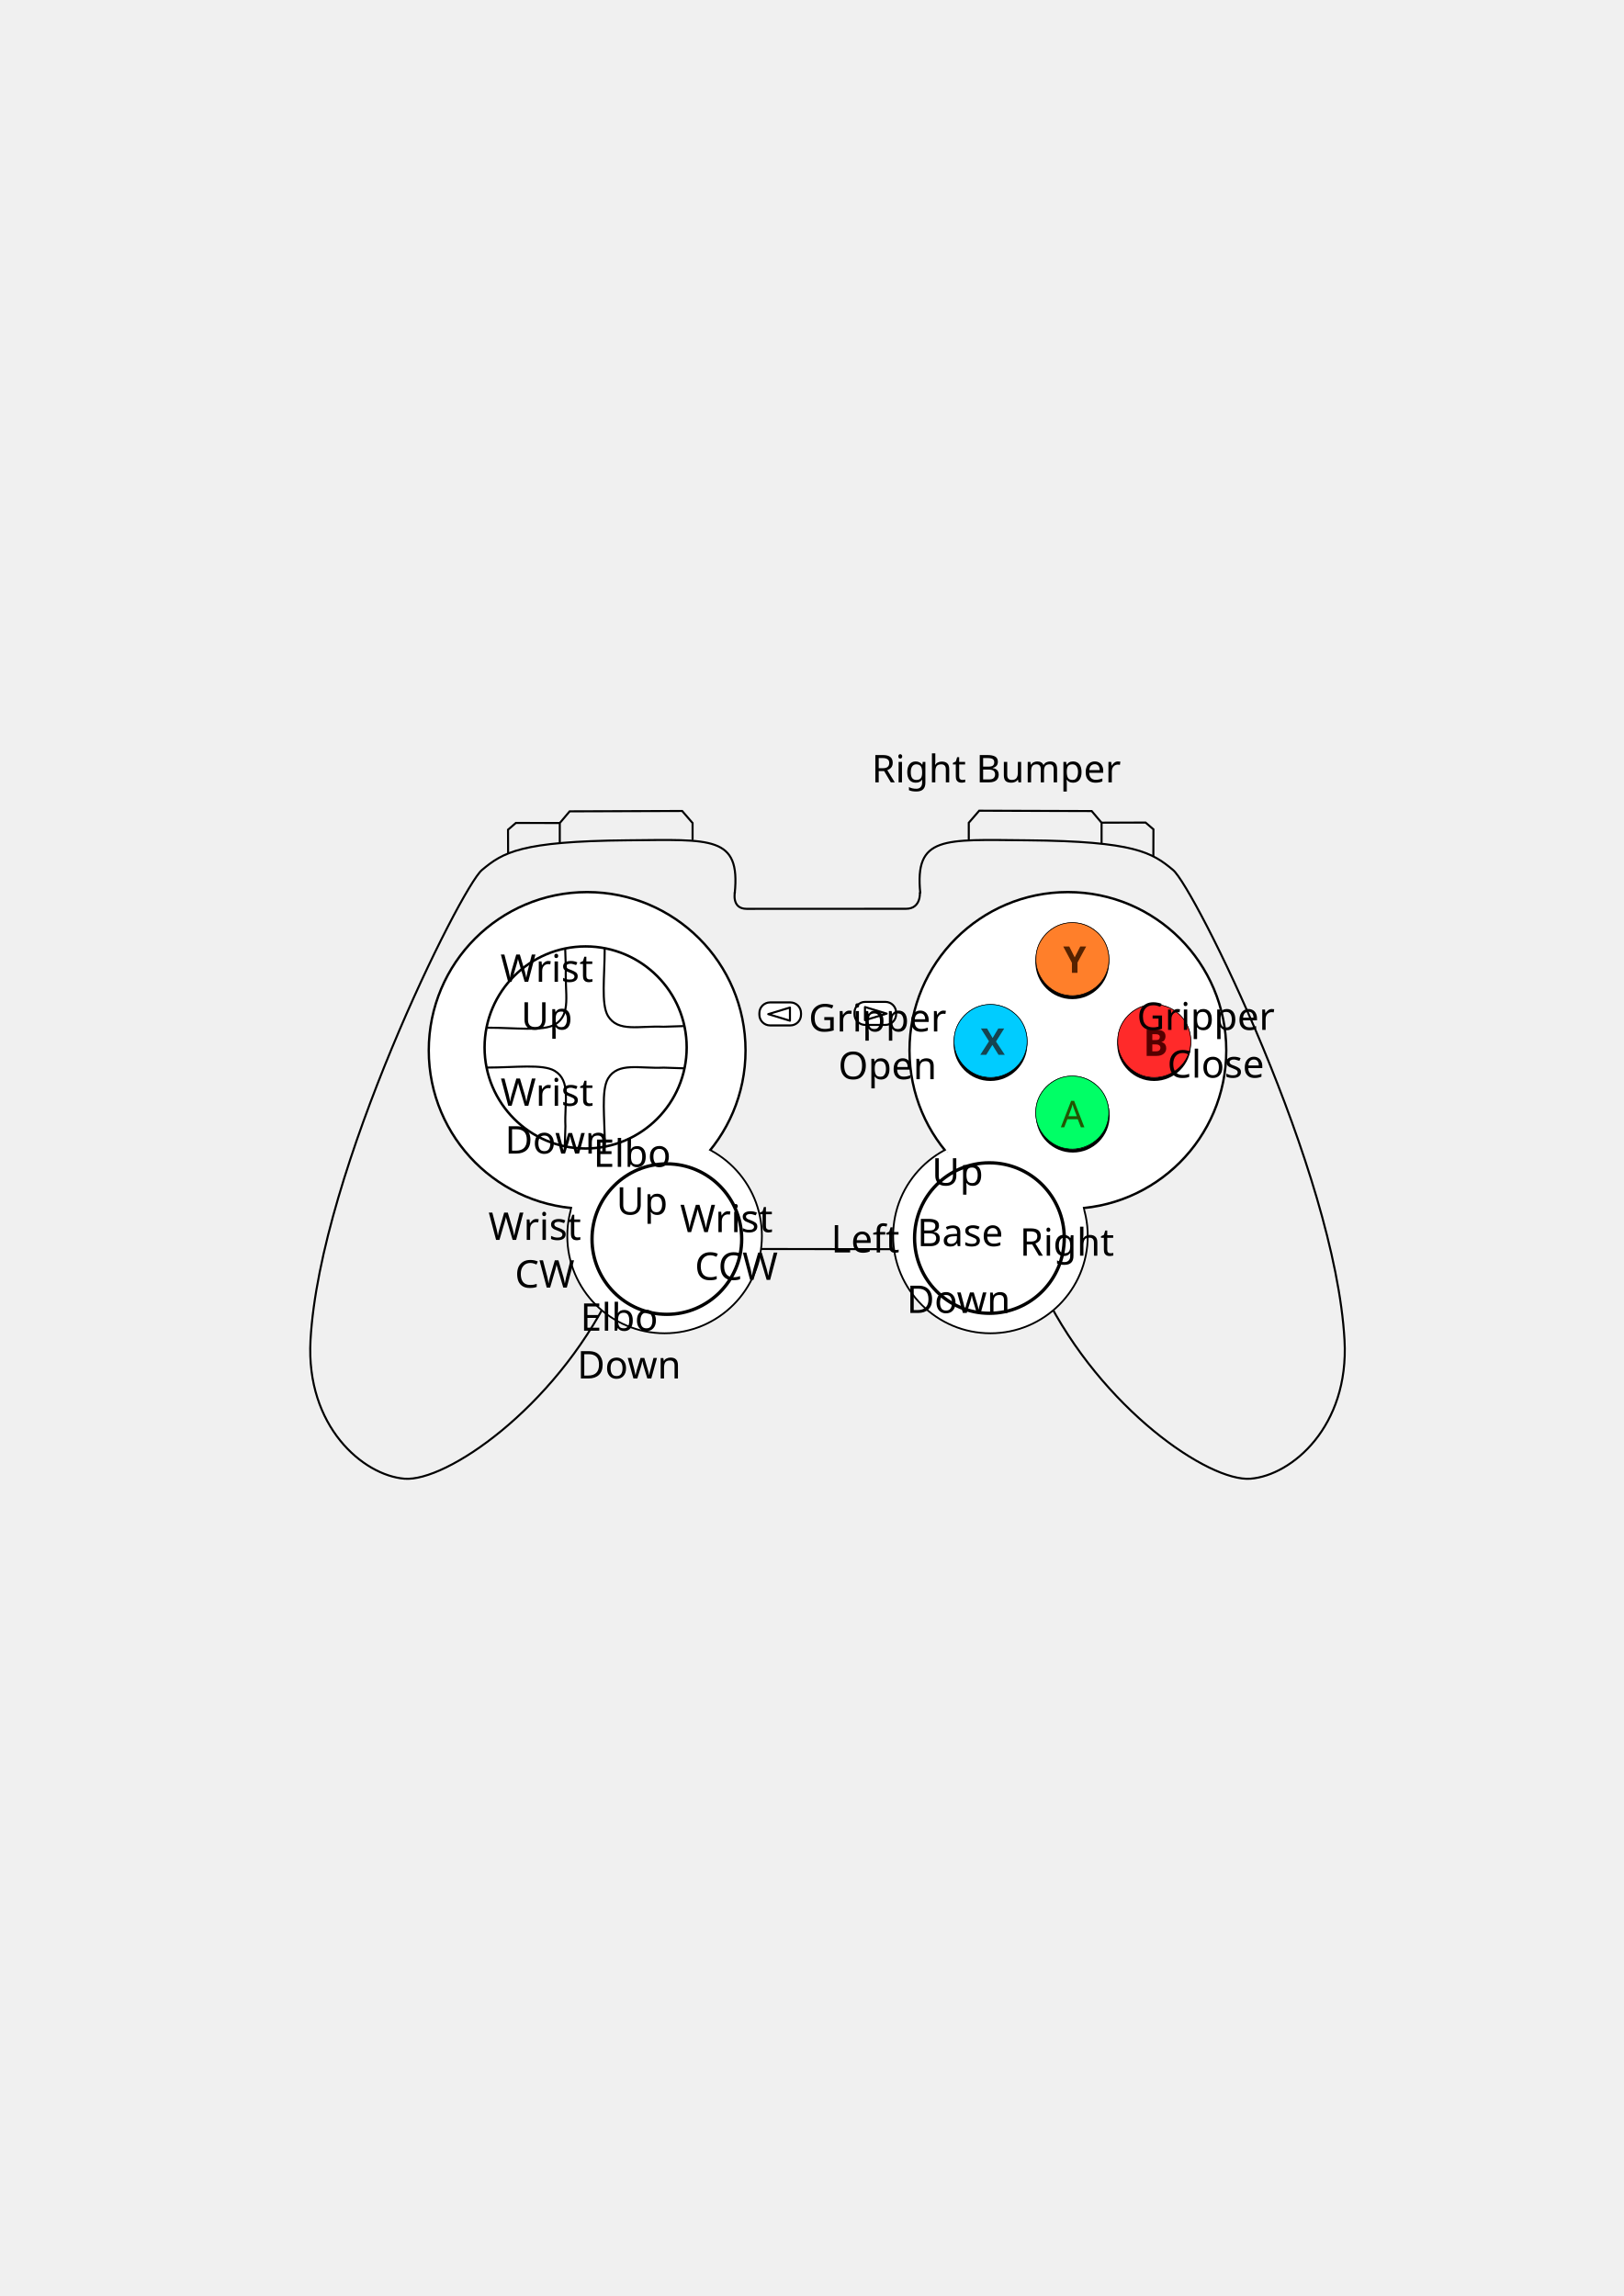
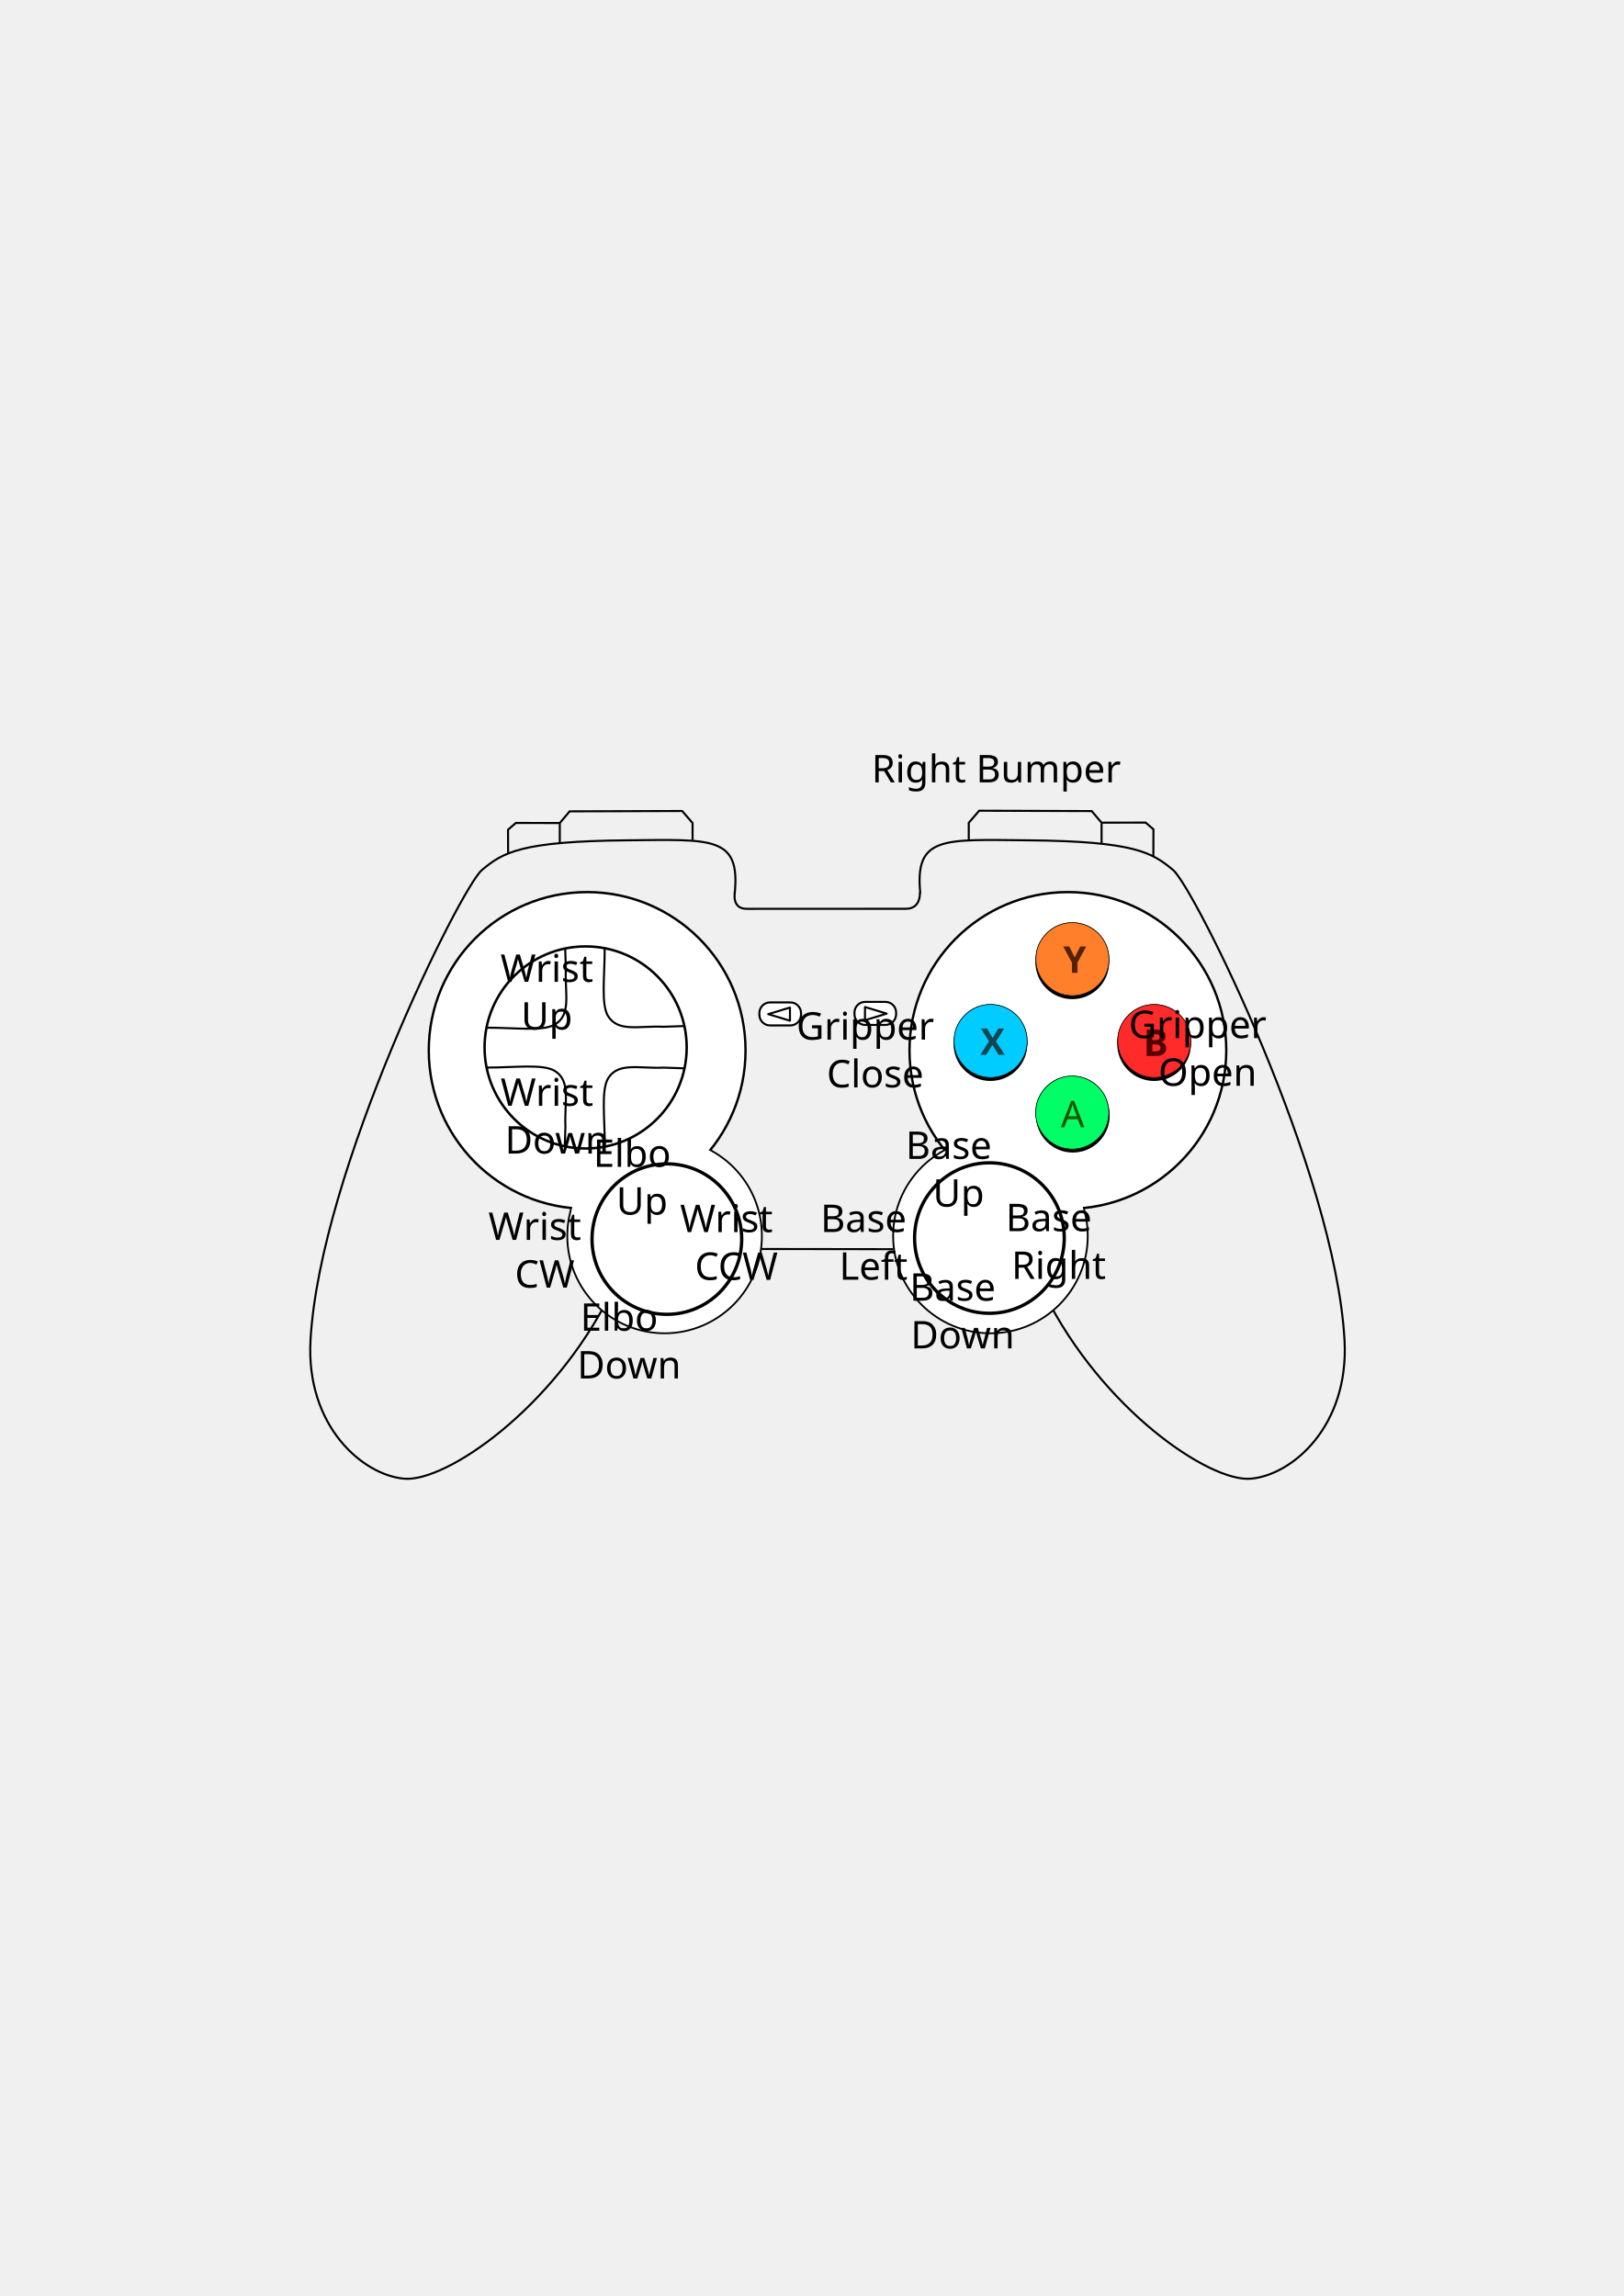
<svg xmlns="http://www.w3.org/2000/svg" width="210mm" height="297mm" viewBox="0 0 210 297" version="1.1" id="svg8">
  <defs id="defs2" />
  <g id="layer1">
    <g id="g3793" transform="matrix(0.2645833,0,0,0.2645833,9.22523,56.35359)" style="display:inline">
      <g id="g3788">
        <path style="fill:none;stroke:#000000;stroke-width:1px;stroke-linecap:butt;stroke-linejoin:miter;stroke-opacity:1" d="m 263.571,419.505 c -28.036,56.429 -80.499,92.088 -100.733,90.447 -20.233,-1.642 -48.237,-25.585 -45.924,-67.648 4.56,-82.914 73.588,-221.409 83.799,-229.942 10.211,-8.532 18.786,-14.078 71.23,-14.524 41.022,-0.349 55.199,-2.261 52.341,25.953" id="path2985" />
        <path style="fill:none;stroke:#000000;stroke-width:1px;stroke-linecap:butt;stroke-linejoin:miter;stroke-opacity:1" d="m 473.509,365.08 c 0,0 0.735,8.104 -6.799,8.093 -7.534,-0.011 -70.349,0.037 -77.883,0.026 -7.534,-0.011 -5.727,-8.246 -5.727,-8.246" id="path3838" transform="translate(-58.71955,-141.856)" />
      </g>
      <ellipse transform="matrix(0.8761408,0,0,0.8704663,35.91916,50.68533)" id="path2994" style="fill:#ffffff;stroke:#000000" cx="290" cy="391.291" rx="54.286" ry="54.643" />
      <ellipse transform="matrix(1.140955,0,0,1.17179,-48.5802,-61.67981)" id="path3766" style="fill:#ffffff;stroke:#000000" cx="263.571" cy="309.148" rx="67.857" ry="66.071" />
      <path id="path3776" d="m 312.768,350.622 c -3.157,-1.862 -3.157,-1.862 -3.157,-1.862 v 0" style="fill:none;stroke:#ffffff;stroke-width:1px;stroke-linecap:butt;stroke-linejoin:miter;stroke-opacity:1" />
      <path id="path3778" d="m 245.067,378.858 0.402,-2.366" style="fill:none;stroke:#ffffff;stroke-width:1px;stroke-linecap:butt;stroke-linejoin:miter;stroke-opacity:1" />
    </g>
    <rect style="display:inline;fill:#ffffff;stroke:#ffffff;stroke-width:0.265" id="rect3834" width="17.34" height="9.119" x="74.292" y="149.092" />
    <g style="display:inline" id="g3804" transform="matrix(-0.2645833,0,0,0.2645833,204.8261,56.35359)">
      <g id="g3806">
        <path id="path3808" d="m 263.571,419.505 c -28.036,56.429 -80.499,92.088 -100.733,90.447 -20.233,-1.642 -48.237,-25.585 -45.924,-67.648 4.56,-82.914 73.588,-221.409 83.799,-229.942 10.211,-8.532 18.786,-14.078 71.23,-14.524 41.022,-0.349 55.199,-2.261 52.341,25.953" style="fill:none;stroke:#000000;stroke-width:1px;stroke-linecap:butt;stroke-linejoin:miter;stroke-opacity:1" />
      </g>
      <ellipse style="fill:#ffffff;stroke:#000000" id="path3810" transform="matrix(0.8761408,0,0,0.8704663,35.91916,50.68533)" cx="290" cy="391.291" rx="54.286" ry="54.643" />
      <ellipse style="fill:#ffffff;stroke:#000000" id="path3812" transform="matrix(1.140955,0,0,1.17179,-48.5802,-61.67981)" cx="263.571" cy="309.148" rx="67.857" ry="66.071" />
      <path style="fill:none;stroke:#ffffff;stroke-width:1px;stroke-linecap:butt;stroke-linejoin:miter;stroke-opacity:1" d="m 312.768,350.622 c -3.157,-1.862 -3.157,-1.862 -3.157,-1.862 v 0" id="path3814" />
      <path style="fill:none;stroke:#ffffff;stroke-width:1px;stroke-linecap:butt;stroke-linejoin:miter;stroke-opacity:1" d="m 245.067,378.858 0.402,-2.366" id="path3816" />
      <rect style="fill:#ffffff;stroke:#ffffff;stroke-width:0.988" id="rect3830" width="65.696" height="33.636" x="-311.724" y="350.626" transform="scale(-1,1)" />
      <path style="fill:none;stroke:#000000;stroke-width:1px;stroke-linecap:butt;stroke-linejoin:miter;stroke-opacity:1" d="m 395.714,539.505 64.821,0.089" id="path3836" transform="matrix(-1,0,0,1,797.9986,-141.856)" />
    </g>
    <text xml:space="preserve" style="font-style:normal;font-variant:normal;font-weight:normal;font-stretch:normal;font-size:3.175px;line-height:0%;font-family:Induction;-inkscape-font-specification:Induction;letter-spacing:0px;word-spacing:0px;display:inline;fill:#000000;fill-opacity:1;stroke:none;stroke-width:0.265" x="137.036" y="142.099" id="text4345">
      <tspan id="tspan4347" x="137.036" y="142.099" style="font-size:3.175px;line-height:1.25;stroke-width:0.265"> </tspan>
    </text>
    <text xml:space="preserve" style="font-style:normal;font-variant:normal;font-weight:normal;font-stretch:normal;font-size:3.175px;line-height:0%;font-family:Induction;-inkscape-font-specification:Induction;letter-spacing:0px;word-spacing:0px;display:inline;fill:#338000;fill-opacity:1;stroke:none;stroke-width:0.265" x="137.32" y="142.666" id="text4349">
      <tspan id="tspan4351" x="137.32" y="142.666" style="font-size:3.175px;line-height:1.25;stroke-width:0.265"> </tspan>
    </text>
    <text xml:space="preserve" style="font-style:normal;font-variant:normal;font-weight:normal;font-stretch:normal;font-size:3.175px;line-height:0%;font-family:Induction;-inkscape-font-specification:Induction;letter-spacing:0px;word-spacing:0px;display:inline;fill:#000000;fill-opacity:1;stroke:none;stroke-width:0.265" x="136.564" y="144.367" id="text4353">
      <tspan id="tspan4355" x="136.564" y="144.367" style="font-size:3.175px;line-height:1.25;stroke-width:0.265"> </tspan>
    </text>
    <text xml:space="preserve" style="font-style:normal;font-variant:normal;font-weight:normal;font-stretch:normal;font-size:3.175px;line-height:0%;font-family:Induction;-inkscape-font-specification:Induction;letter-spacing:0px;word-spacing:0px;display:inline;fill:#000000;fill-opacity:1;stroke:none;stroke-width:0.265" x="138.516" y="138.851" id="text4357">
      <tspan id="tspan4359" x="138.516" y="138.851" style="font-size:3.175px;line-height:1.25;stroke-width:0.265"> </tspan>
    </text>
    <text xml:space="preserve" style="font-style:normal;font-variant:normal;font-weight:normal;font-stretch:normal;font-size:4.939px;line-height:1.25;font-family:sans-serif;-inkscape-font-specification:'sans-serif, Normal';font-variant-ligatures:normal;font-variant-caps:normal;font-variant-numeric:normal;font-feature-settings:normal;text-align:center;letter-spacing:0px;word-spacing:0px;writing-mode:lr-tb;text-anchor:middle;display:inline;fill:#000000;fill-opacity:1;stroke:none;stroke-width:0.265" x="132.064" y="101.199" id="text902">
      <tspan id="tspan900" x="132.064" y="101.199" style="stroke-width:0.265">Right Bumper</tspan>
    </text>
    <text xml:space="preserve" style="font-style:normal;font-variant:normal;font-weight:normal;font-stretch:normal;font-size:4.939px;line-height:1.25;font-family:sans-serif;-inkscape-font-specification:'sans-serif, Normal';font-variant-ligatures:normal;font-variant-caps:normal;font-variant-numeric:normal;font-feature-settings:normal;text-align:center;letter-spacing:0px;word-spacing:0px;writing-mode:lr-tb;text-anchor:middle;display:inline;fill:#000000;fill-opacity:1;stroke:none;stroke-width:0.265" x="75.217" y="127.005" id="text906">
      <tspan x="75.217" y="127.005" id="tspan908" style="stroke-width:0.265">Wrist</tspan>
      <tspan x="75.217" y="133.179" id="tspan937" style="stroke-width:0.265">Up</tspan>
      <tspan x="75.217" y="139.352" id="tspan910" style="stroke-width:0.265" />
    </text>
    <text xml:space="preserve" style="font-style:normal;font-variant:normal;font-weight:normal;font-stretch:normal;font-size:4.939px;line-height:1.25;font-family:sans-serif;-inkscape-font-specification:'sans-serif, Normal';font-variant-ligatures:normal;font-variant-caps:normal;font-variant-numeric:normal;font-feature-settings:normal;text-align:center;letter-spacing:0px;word-spacing:0px;writing-mode:lr-tb;text-anchor:middle;display:inline;fill:#000000;fill-opacity:1;stroke:none;stroke-width:0.265" x="75.231" y="143.043" id="text906-3">
      <tspan x="75.231" y="143.043" id="tspan910-7" style="stroke-width:0.265">Wrist</tspan>
      <tspan x="75.231" y="149.216" id="tspan939" style="stroke-width:0.265">Down</tspan>
    </text>
    <ellipse style="display:inline;fill:none;stroke:#000000;stroke-width:0.428" id="path3892" cx="86.247" cy="160.283" rx="9.679" ry="9.733" />
    <ellipse style="display:inline;fill:none;stroke:#000000;stroke-width:0.319" id="path3845" cx="75.741" cy="135.493" rx="13.07" ry="13.07" />
    <path style="display:inline;fill:none;stroke:#000000;stroke-width:0.265px;stroke-linecap:butt;stroke-linejoin:miter;stroke-opacity:1" d="m 73.101,122.772 c 0,0 0.058,1.644 0.084,2.556 -0.147,3.163 0.749,5.891 -1.403,7.192 -1.559,0.912 -5.099,0.418 -8.737,0.418" id="path3847" />
    <path style="display:inline;fill:none;stroke:#000000;stroke-width:0.265px;stroke-linecap:butt;stroke-linejoin:miter;stroke-opacity:1" d="m 88.375,132.731 c 0,0 -1.644,0.058 -2.556,0.084 -3.163,-0.147 -5.891,0.749 -7.192,-1.403 -0.912,-1.559 -0.418,-5.099 -0.418,-8.737" id="path3847-1" />
    <path style="display:inline;fill:none;stroke:#000000;stroke-width:0.265px;stroke-linecap:butt;stroke-linejoin:miter;stroke-opacity:1" d="m 73.045,148.261 c 0,0 0.058,-1.644 0.084,-2.556 -0.147,-3.163 0.749,-5.891 -1.403,-7.192 -1.559,-0.912 -5.099,-0.418 -8.737,-0.418" id="path3847-7" />
    <path style="display:inline;fill:none;stroke:#000000;stroke-width:0.265px;stroke-linecap:butt;stroke-linejoin:miter;stroke-opacity:1" d="m 88.389,138.189 c 0,0 -1.644,-0.058 -2.556,-0.084 -3.163,0.147 -5.891,-0.749 -7.192,1.403 -0.912,1.559 -0.418,5.099 -0.418,8.737" id="path3847-4" />
    <ellipse style="display:inline;fill:#ffffff;stroke:#000000;stroke-width:0.428" id="path3892-9" cx="127.965" cy="160.148" rx="9.679" ry="9.733" />
    <rect style="display:inline;fill:#ffffff;stroke:#000000;stroke-width:0.265;stroke-linecap:butt;stroke-linejoin:round;stroke-miterlimit:4;stroke-dasharray:none" id="rect3922" width="5.386" height="2.977" x="110.512" y="129.6" ry="1.386" />
    <path style="display:inline;fill:none;stroke:#000000;stroke-width:0.265px;stroke-linecap:butt;stroke-linejoin:round;stroke-opacity:1" d="m 111.872,130.265 -1e-5,1.704 2.806,-0.852 z" id="path4104" />
    <rect style="display:inline;fill:#ffffff;stroke:#000000;stroke-width:0.265;stroke-linecap:butt;stroke-linejoin:round;stroke-miterlimit:4;stroke-dasharray:none" id="rect3922-8" width="5.386" height="2.977" x="98.213" y="129.667" ry="1.386" />
    <path style="display:inline;fill:none;stroke:#000000;stroke-width:0.265px;stroke-linecap:butt;stroke-linejoin:round;stroke-opacity:1" d="m 102.167,130.332 1e-5,1.704 -2.806,-0.852 z" id="path4104-8" />
    <path style="display:inline;fill:none;stroke:#000000;stroke-width:0.265px;stroke-linecap:butt;stroke-linejoin:miter;stroke-opacity:1" d="m 125.296,108.625 v -2.197 l 1.347,-1.559 14.552,0.047 1.276,1.512 v 2.622" id="path4171" />
    <path style="display:inline;fill:none;stroke:#000000;stroke-width:0.265px;stroke-linecap:butt;stroke-linejoin:miter;stroke-opacity:1" d="m 89.574,108.661 v -2.197 l -1.347,-1.559 -14.552,0.047 -1.276,1.512 3e-6,2.622" id="path4171-2" />
    <ellipse style="display:inline;fill:#ffffff;stroke:#000000;stroke-width:0.429;stroke-linecap:butt;stroke-linejoin:round;stroke-miterlimit:4;stroke-dasharray:none" id="path4212-1" cx="149.263" cy="135.068" rx="4.55" ry="4.546" />
    <ellipse style="display:inline;fill:#ffffff;stroke:#000000;stroke-width:0.429;stroke-linecap:butt;stroke-linejoin:round;stroke-miterlimit:4;stroke-dasharray:none" id="path4212-5-4" cx="149.285" cy="134.656" rx="4.55" ry="4.546" />
    <ellipse style="display:inline;fill:#ffffff;stroke:#000000;stroke-width:0.429;stroke-linecap:butt;stroke-linejoin:round;stroke-miterlimit:4;stroke-dasharray:none" id="path4212-2" cx="138.753" cy="144.328" rx="4.55" ry="4.546" />
    <ellipse style="display:inline;fill:#ffffff;stroke:#000000;stroke-width:0.429;stroke-linecap:butt;stroke-linejoin:round;stroke-miterlimit:4;stroke-dasharray:none" id="path4212-5-3" cx="138.68" cy="143.916" rx="4.55" ry="4.546" />
    <ellipse style="display:inline;fill:#ffffff;stroke:#000000;stroke-width:0.429;stroke-linecap:butt;stroke-linejoin:round;stroke-miterlimit:4;stroke-dasharray:none" id="path4212-22" cx="138.68" cy="124.484" rx="4.55" ry="4.546" />
    <ellipse style="display:inline;fill:#ffffff;stroke:#000000;stroke-width:0.429;stroke-linecap:butt;stroke-linejoin:round;stroke-miterlimit:4;stroke-dasharray:none" id="path4212-5-1" cx="138.702" cy="124.073" rx="4.55" ry="4.546" />
    <ellipse style="display:inline;fill:#ffffff;stroke:#000000;stroke-width:0.429;stroke-linecap:butt;stroke-linejoin:round;stroke-miterlimit:4;stroke-dasharray:none" id="path4212" cx="128.097" cy="135.068" rx="4.55" ry="4.546" />
    <ellipse style="display:inline;fill:#ffffff;stroke:#000000;stroke-width:0.429;stroke-linecap:butt;stroke-linejoin:round;stroke-miterlimit:4;stroke-dasharray:none" id="path4212-5" cx="128.119" cy="134.656" rx="4.55" ry="4.546" />
    <path style="display:inline;fill:#00ff66;stroke:#000000;stroke-width:0.077;stroke-linecap:butt;stroke-linejoin:round;stroke-miterlimit:4;stroke-dasharray:none" d="m 138.486,139.198 c -2.38,0.039 -4.538,2.16 -4.523,4.605 -0.124,2.317 1.727,4.443 3.955,4.771 2.153,0.383 4.469,-0.925 5.206,-3.036 0.673,-1.804 0.111,-4.006 -1.388,-5.21 -0.893,-0.777 -2.078,-1.181 -3.25,-1.131 z" id="path4325" />
    <path style="display:inline;fill:#00ccff;stroke:#000000;stroke-width:0.077;stroke-linecap:butt;stroke-linejoin:round;stroke-miterlimit:4;stroke-dasharray:none" d="m 127.925,129.937 c -2.38,0.039 -4.538,2.16 -4.523,4.605 -0.124,2.317 1.727,4.443 3.955,4.771 2.153,0.383 4.469,-0.925 5.206,-3.036 0.673,-1.804 0.111,-4.006 -1.388,-5.21 -0.893,-0.777 -2.078,-1.181 -3.25,-1.131 z" id="path4333" />
    <path style="display:inline;fill:#ff2a2a;stroke:#000000;stroke-width:0.077;stroke-linecap:butt;stroke-linejoin:round;stroke-miterlimit:4;stroke-dasharray:none" d="m 149.091,129.937 c -2.38,0.039 -4.538,2.16 -4.523,4.605 -0.124,2.317 1.727,4.443 3.955,4.771 2.153,0.383 4.469,-0.925 5.206,-3.036 0.673,-1.804 0.111,-4.006 -1.388,-5.21 -0.893,-0.777 -2.078,-1.181 -3.25,-1.131 z" id="path4337" />
    <path style="display:inline;fill:#ff7f2a;stroke:#000000;stroke-width:0.077;stroke-linecap:butt;stroke-linejoin:round;stroke-miterlimit:4;stroke-dasharray:none" d="m 138.508,119.354 c -2.38,0.039 -4.538,2.16 -4.523,4.605 -0.124,2.317 1.727,4.443 3.955,4.771 2.153,0.383 4.469,-0.925 5.206,-3.036 0.673,-1.804 0.111,-4.006 -1.388,-5.21 -0.893,-0.777 -2.078,-1.181 -3.25,-1.131 z" id="path4341" />
    <text xml:space="preserve" style="font-style:normal;font-variant:normal;font-weight:normal;font-stretch:normal;font-size:3.175px;line-height:0%;font-family:Induction;-inkscape-font-specification:Induction;letter-spacing:0px;word-spacing:0px;display:inline;fill:#000000;fill-opacity:1;stroke:none;stroke-width:0.265" x="139.017" y="138.5" id="text4362">
      <tspan id="tspan4364" x="139.017" y="138.5" style="font-size:3.175px;line-height:1.25;stroke-width:0.265"> </tspan>
    </text>
    <text xml:space="preserve" style="font-style:normal;font-variant:normal;font-weight:bold;font-stretch:normal;font-size:3.175px;line-height:0%;font-family:Mycalc;-inkscape-font-specification:'Sans Bold';letter-spacing:0px;word-spacing:0px;display:inline;fill:#000000;fill-opacity:1;stroke:none;stroke-width:0.265" x="137.204" y="145.823" id="text4370">
      <tspan id="tspan4372" x="137.204" y="145.823" style="font-weight:normal;font-size:4.762px;line-height:1.25;-inkscape-font-specification:Mycalc;fill:#225500;stroke-width:0.265">A</tspan>
    </text>
    <text xml:space="preserve" style="font-style:normal;font-variant:normal;font-weight:bold;font-stretch:normal;font-size:3.175px;line-height:0%;font-family:Mycalc;-inkscape-font-specification:'Sans Bold';letter-spacing:0px;word-spacing:0px;display:inline;fill:#550000;fill-opacity:1;stroke:none;stroke-width:0.265" x="147.88" y="136.586" id="text4374">
      <tspan id="tspan4376" x="147.88" y="136.586" style="font-size:4.762px;line-height:1.25;stroke-width:0.265">B</tspan>
    </text>
    <text xml:space="preserve" style="font-style:normal;font-variant:normal;font-weight:bold;font-stretch:normal;font-size:3.175px;line-height:0%;font-family:Mycalc;-inkscape-font-specification:'Sans Bold';letter-spacing:0px;word-spacing:0px;display:inline;fill:#164450;fill-opacity:1;stroke:none;stroke-width:0.265" x="126.785" y="136.444" id="text4378">
      <tspan id="tspan4380" x="126.785" y="136.444" style="font-size:4.762px;line-height:1.25;stroke-width:0.265">X</tspan>
    </text>
    <text xml:space="preserve" style="font-style:normal;font-variant:normal;font-weight:bold;font-stretch:normal;font-size:3.175px;line-height:0%;font-family:Mycalc;-inkscape-font-specification:'Sans Bold';letter-spacing:0px;word-spacing:0px;display:inline;fill:#552200;fill-opacity:1;stroke:none;stroke-width:0.265" x="137.51" y="125.838" id="text4382">
      <tspan id="tspan4384" x="137.51" y="125.838" style="font-size:4.762px;line-height:1.25;stroke-width:0.265">Y</tspan>
    </text>
    <path style="display:inline;fill:none;stroke:#000000;stroke-width:0.265px;stroke-linecap:butt;stroke-linejoin:miter;stroke-opacity:1" d="m 142.458,106.416 5.705,-0.012 1.016,0.874 -0.012,3.473" id="path3057" />
    <path style="display:inline;fill:none;stroke:#000000;stroke-width:0.265px;stroke-linecap:butt;stroke-linejoin:miter;stroke-opacity:1" d="m 72.426,106.463 -5.705,-0.012 -1.016,0.874 0.012,3.071" id="path3057-1" />
-     <text xml:space="preserve" style="font-style:normal;font-variant:normal;font-weight:normal;font-stretch:normal;font-size:4.939px;line-height:1.25;font-family:sans-serif;-inkscape-font-specification:'sans-serif, Normal';font-variant-ligatures:normal;font-variant-caps:normal;font-variant-numeric:normal;font-feature-settings:normal;text-align:center;letter-spacing:0px;word-spacing:0px;writing-mode:lr-tb;text-anchor:middle;display:inline;fill:#000000;fill-opacity:1;stroke:none;stroke-width:0.265" x="117.995" y="133.423" id="text949">
-       <tspan id="tspan947" x="117.995" y="133.423" style="stroke-width:0.265">Gripper</tspan>
-       <tspan x="117.995" y="139.597" id="tspan951" style="stroke-width:0.265">Open</tspan>
+     <text xml:space="preserve" style="font-style:normal;font-variant:normal;font-weight:normal;font-stretch:normal;font-size:4.939px;line-height:1.25;font-family:sans-serif;-inkscape-font-specification:'sans-serif, Normal';font-variant-ligatures:normal;font-variant-caps:normal;font-variant-numeric:normal;font-feature-settings:normal;text-align:center;letter-spacing:0px;word-spacing:0px;writing-mode:lr-tb;text-anchor:middle;display:inline;fill:#000000;fill-opacity:1;stroke:none;stroke-width:0.265" x="116.408" y="134.482" id="text949">
+       <tspan id="tspan947" x="116.408" y="134.482" style="stroke-width:0.265">Gripper</tspan>
+       <tspan x="116.408" y="140.655" id="tspan951" style="stroke-width:0.265">Close</tspan>
    </text>
-     <text xml:space="preserve" style="font-style:normal;font-variant:normal;font-weight:normal;font-stretch:normal;font-size:4.939px;line-height:1.25;font-family:sans-serif;-inkscape-font-specification:'sans-serif, Normal';font-variant-ligatures:normal;font-variant-caps:normal;font-variant-numeric:normal;font-feature-settings:normal;text-align:center;letter-spacing:0px;word-spacing:0px;writing-mode:lr-tb;text-anchor:middle;display:inline;fill:#000000;fill-opacity:1;stroke:none;stroke-width:0.265" x="160.456" y="133.223" id="text943">
-       <tspan id="tspan941" x="160.456" y="133.223" style="stroke-width:0.265">Gripper</tspan>
-       <tspan x="160.456" y="139.396" id="tspan945" style="stroke-width:0.265">Close</tspan>
+     <text xml:space="preserve" style="font-style:normal;font-variant:normal;font-weight:normal;font-stretch:normal;font-size:4.939px;line-height:1.25;font-family:sans-serif;-inkscape-font-specification:'sans-serif, Normal';font-variant-ligatures:normal;font-variant-caps:normal;font-variant-numeric:normal;font-feature-settings:normal;text-align:center;letter-spacing:0px;word-spacing:0px;writing-mode:lr-tb;text-anchor:middle;display:inline;fill:#000000;fill-opacity:1;stroke:none;stroke-width:0.265" x="159.398" y="134.281" id="text943">
+       <tspan id="tspan941" x="159.398" y="134.281" style="stroke-width:0.265">Gripper</tspan>
+       <tspan x="159.398" y="140.455" id="tspan945" style="stroke-width:0.265">Open</tspan>
    </text>
-     <text xml:space="preserve" style="font-style:normal;font-variant:normal;font-weight:normal;font-stretch:normal;font-size:4.939px;line-height:1.25;font-family:sans-serif;-inkscape-font-specification:'sans-serif, Normal';font-variant-ligatures:normal;font-variant-caps:normal;font-variant-numeric:normal;font-feature-settings:normal;text-align:center;letter-spacing:0px;word-spacing:0px;writing-mode:lr-tb;text-anchor:middle;fill:#000000;fill-opacity:1;stroke:none;stroke-width:0.265" x="127.391" y="161.197" id="text977">
-       <tspan x="127.391" y="161.197" style="stroke-width:0.265" id="tspan979">Base</tspan>
+     <text xml:space="preserve" style="font-style:normal;font-variant:normal;font-weight:normal;font-stretch:normal;font-size:4.939px;line-height:1.25;font-family:sans-serif;-inkscape-font-specification:'sans-serif, Normal';font-variant-ligatures:normal;font-variant-caps:normal;font-variant-numeric:normal;font-feature-settings:normal;text-align:center;letter-spacing:0px;word-spacing:0px;writing-mode:lr-tb;text-anchor:middle;fill:#000000;fill-opacity:1;stroke:none;stroke-width:0.265" x="116.178" y="159.362" id="text995">
+       <tspan x="116.178" y="159.362" style="stroke-width:0.265" id="tspan997">Base</tspan>
+       <tspan x="116.178" y="165.536" style="stroke-width:0.265" id="tspan3816">Left</tspan>
    </text>
-     <text xml:space="preserve" style="font-style:normal;font-variant:normal;font-weight:normal;font-stretch:normal;font-size:4.939px;line-height:1.25;font-family:sans-serif;-inkscape-font-specification:'sans-serif, Normal';font-variant-ligatures:normal;font-variant-caps:normal;font-variant-numeric:normal;font-feature-settings:normal;text-align:center;letter-spacing:0px;word-spacing:0px;writing-mode:lr-tb;text-anchor:middle;fill:#000000;fill-opacity:1;stroke:none;stroke-width:0.265" x="115.119" y="162.008" id="text995">
-       <tspan x="115.119" y="162.008" style="stroke-width:0.265" id="tspan997">Left</tspan>
+     <text xml:space="preserve" style="font-style:normal;font-variant:normal;font-weight:normal;font-stretch:normal;font-size:4.939px;line-height:1.25;font-family:sans-serif;-inkscape-font-specification:'sans-serif, Normal';font-variant-ligatures:normal;font-variant-caps:normal;font-variant-numeric:normal;font-feature-settings:normal;text-align:center;letter-spacing:0px;word-spacing:0px;writing-mode:lr-tb;text-anchor:middle;fill:#000000;fill-opacity:1;stroke:none;stroke-width:0.265" x="140.142" y="159.255" id="text1005">
+       <tspan id="tspan1003" x="140.142" y="159.255" style="stroke-width:0.265">Base</tspan>
+       <tspan x="140.142" y="165.429" style="stroke-width:0.265" id="tspan3812">Right</tspan>
    </text>
-     <text xml:space="preserve" style="font-style:normal;font-variant:normal;font-weight:normal;font-stretch:normal;font-size:4.939px;line-height:1.25;font-family:sans-serif;-inkscape-font-specification:'sans-serif, Normal';font-variant-ligatures:normal;font-variant-caps:normal;font-variant-numeric:normal;font-feature-settings:normal;text-align:center;letter-spacing:0px;word-spacing:0px;writing-mode:lr-tb;text-anchor:middle;fill:#000000;fill-opacity:1;stroke:none;stroke-width:0.265" x="141.2" y="162.43" id="text1005">
-       <tspan id="tspan1003" x="141.2" y="162.43" style="stroke-width:0.265">Right</tspan>
+     <text xml:space="preserve" style="font-style:normal;font-variant:normal;font-weight:normal;font-stretch:normal;font-size:4.939px;line-height:1.25;font-family:sans-serif;-inkscape-font-specification:'sans-serif, Normal';font-variant-ligatures:normal;font-variant-caps:normal;font-variant-numeric:normal;font-feature-settings:normal;text-align:center;letter-spacing:0px;word-spacing:0px;writing-mode:lr-tb;text-anchor:middle;fill:#000000;fill-opacity:1;stroke:none;stroke-width:0.265" x="127.195" y="149.911" id="text1009">
+       <tspan id="tspan1007" x="127.195" y="149.911" style="stroke-width:0.265">Base</tspan>
+       <tspan x="127.195" y="156.084" style="stroke-width:0.265" id="tspan3810">Up</tspan>
    </text>
-     <text xml:space="preserve" style="font-style:normal;font-variant:normal;font-weight:normal;font-stretch:normal;font-size:4.939px;line-height:1.25;font-family:sans-serif;-inkscape-font-specification:'sans-serif, Normal';font-variant-ligatures:normal;font-variant-caps:normal;font-variant-numeric:normal;font-feature-settings:normal;text-align:center;letter-spacing:0px;word-spacing:0px;writing-mode:lr-tb;text-anchor:middle;fill:#000000;fill-opacity:1;stroke:none;stroke-width:0.265" x="127.062" y="153.35" id="text1009">
-       <tspan id="tspan1007" x="127.062" y="153.35" style="stroke-width:0.265">Up</tspan>
-     </text>
-     <text xml:space="preserve" style="font-style:normal;font-variant:normal;font-weight:normal;font-stretch:normal;font-size:4.939px;line-height:1.25;font-family:sans-serif;-inkscape-font-specification:'sans-serif, Normal';font-variant-ligatures:normal;font-variant-caps:normal;font-variant-numeric:normal;font-feature-settings:normal;text-align:center;letter-spacing:0px;word-spacing:0px;writing-mode:lr-tb;text-anchor:middle;fill:#000000;fill-opacity:1;stroke:none;stroke-width:0.265" x="127.181" y="169.837" id="text1013">
-       <tspan id="tspan1011" x="127.181" y="169.837" style="stroke-width:0.265">Down</tspan>
+     <text xml:space="preserve" style="font-style:normal;font-variant:normal;font-weight:normal;font-stretch:normal;font-size:4.939px;line-height:1.25;font-family:sans-serif;-inkscape-font-specification:'sans-serif, Normal';font-variant-ligatures:normal;font-variant-caps:normal;font-variant-numeric:normal;font-feature-settings:normal;text-align:center;letter-spacing:0px;word-spacing:0px;writing-mode:lr-tb;text-anchor:middle;fill:#000000;fill-opacity:1;stroke:none;stroke-width:0.265" x="127.71" y="168.25" id="text1013">
+       <tspan id="tspan1011" x="127.71" y="168.25" style="stroke-width:0.265">Base</tspan>
+       <tspan x="127.71" y="174.423" style="stroke-width:0.265" id="tspan3814">Down</tspan>
    </text>
    <text xml:space="preserve" style="font-style:normal;font-variant:normal;font-weight:normal;font-stretch:normal;font-size:4.939px;line-height:1.25;font-family:sans-serif;-inkscape-font-specification:'sans-serif, Normal';font-variant-ligatures:normal;font-variant-caps:normal;font-variant-numeric:normal;font-feature-settings:normal;text-align:center;letter-spacing:0px;word-spacing:0px;writing-mode:lr-tb;text-anchor:middle;fill:#000000;fill-opacity:1;stroke:none;stroke-width:0.265" x="73.659" y="160.385" id="text1017">
      <tspan id="tspan1015" x="73.659" y="160.385" style="stroke-width:0.265">Wrist</tspan>
      <tspan x="73.659" y="166.558" style="stroke-width:0.265" id="tspan1019">CW</tspan>
    </text>
    <text xml:space="preserve" style="font-style:normal;font-variant:normal;font-weight:normal;font-stretch:normal;font-size:4.939px;line-height:1.25;font-family:sans-serif;-inkscape-font-specification:'sans-serif, Normal';font-variant-ligatures:normal;font-variant-caps:normal;font-variant-numeric:normal;font-feature-settings:normal;text-align:center;letter-spacing:0px;word-spacing:0px;writing-mode:lr-tb;text-anchor:middle;fill:#000000;fill-opacity:1;stroke:none;stroke-width:0.265" x="98.448" y="159.382" id="text1023">
      <tspan id="tspan1021" x="98.448" y="159.382" style="stroke-width:0.265">Wrist</tspan>
      <tspan x="98.448" y="165.556" style="stroke-width:0.265" id="tspan1025">CCW</tspan>
    </text>
    <text xml:space="preserve" style="font-style:normal;font-variant:normal;font-weight:normal;font-stretch:normal;font-size:4.939px;line-height:1.25;font-family:sans-serif;-inkscape-font-specification:'sans-serif, Normal';font-variant-ligatures:normal;font-variant-caps:normal;font-variant-numeric:normal;font-feature-settings:normal;text-align:center;letter-spacing:0px;word-spacing:0px;writing-mode:lr-tb;text-anchor:middle;fill:#000000;fill-opacity:1;stroke:none;stroke-width:0.265" x="86.25" y="150.941" id="text1029">
      <tspan id="tspan1027" x="86.25" y="150.941" style="stroke-width:0.265">Elbo</tspan>
      <tspan x="86.25" y="157.115" style="stroke-width:0.265" id="tspan1031">Up</tspan>
    </text>
    <text xml:space="preserve" style="font-style:normal;font-variant:normal;font-weight:normal;font-stretch:normal;font-size:4.939px;line-height:1.25;font-family:sans-serif;-inkscape-font-specification:'sans-serif, Normal';font-variant-ligatures:normal;font-variant-caps:normal;font-variant-numeric:normal;font-feature-settings:normal;text-align:center;letter-spacing:0px;word-spacing:0px;writing-mode:lr-tb;text-anchor:middle;fill:#000000;fill-opacity:1;stroke:none;stroke-width:0.265" x="84.571" y="172.137" id="text1035">
      <tspan id="tspan1033" x="84.571" y="172.137" style="stroke-width:0.265">Elbo</tspan>
      <tspan x="84.571" y="178.31" style="stroke-width:0.265" id="tspan1037">Down</tspan>
    </text>
  </g>
</svg>
